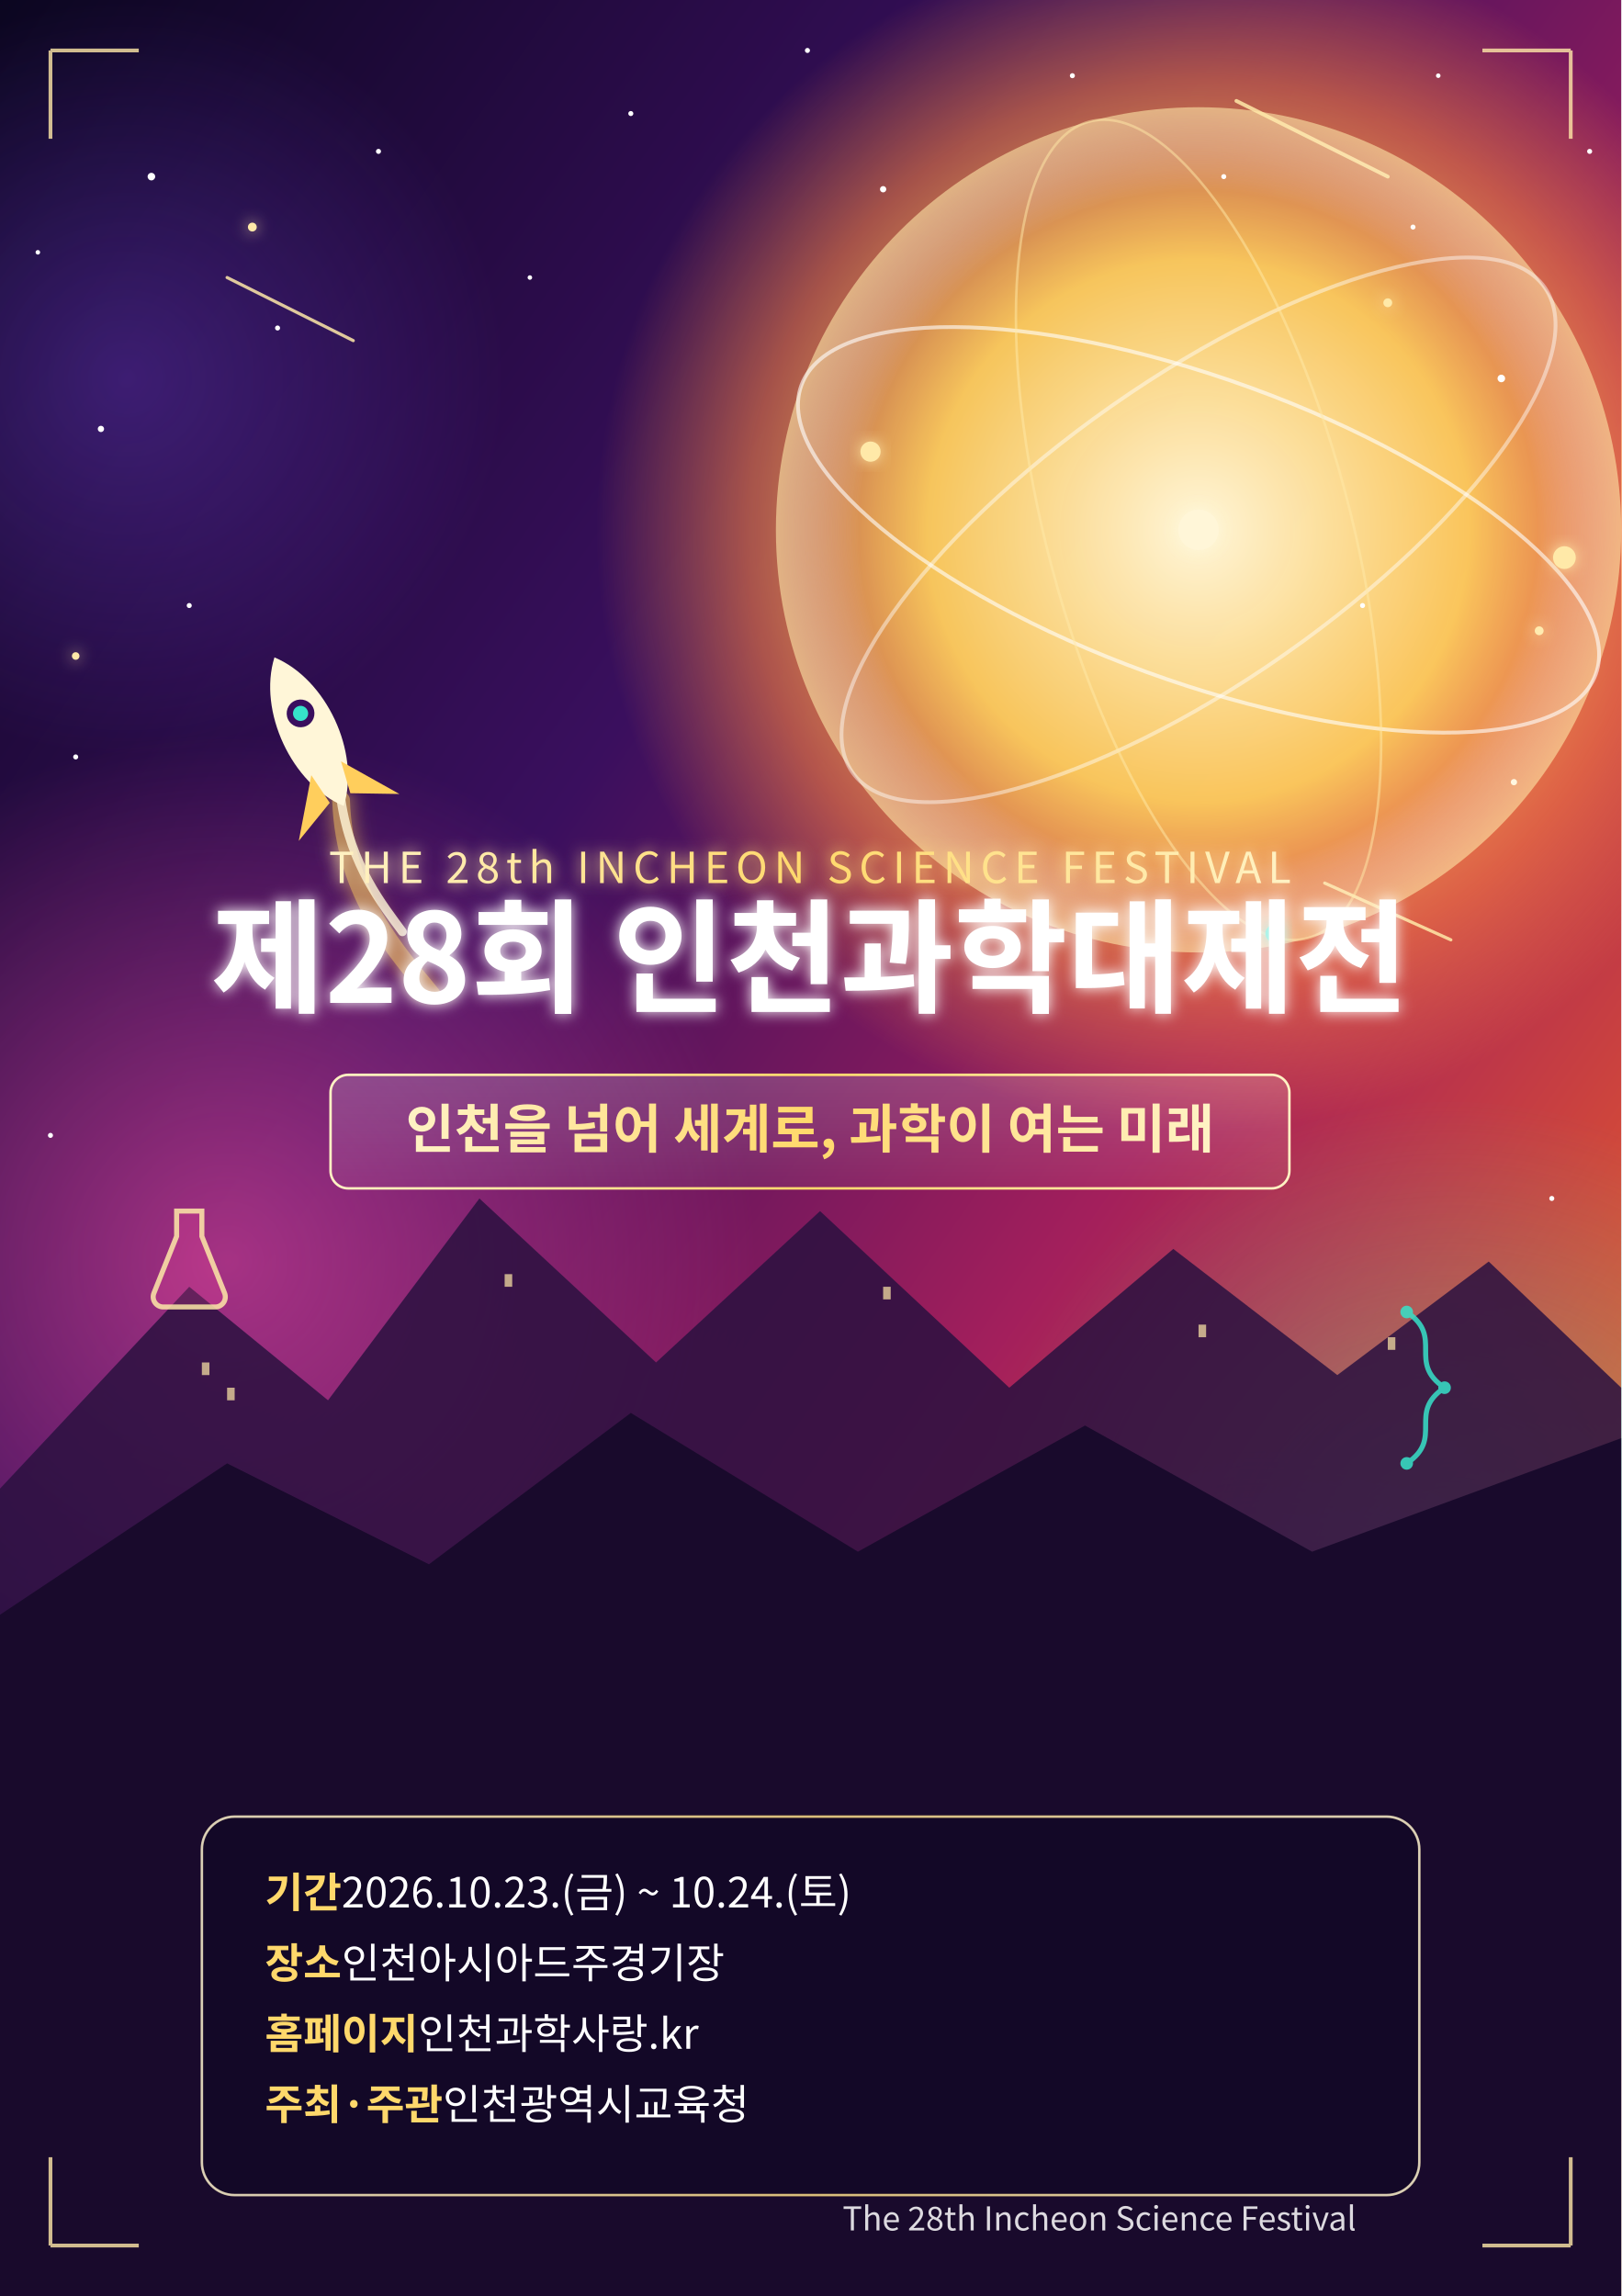
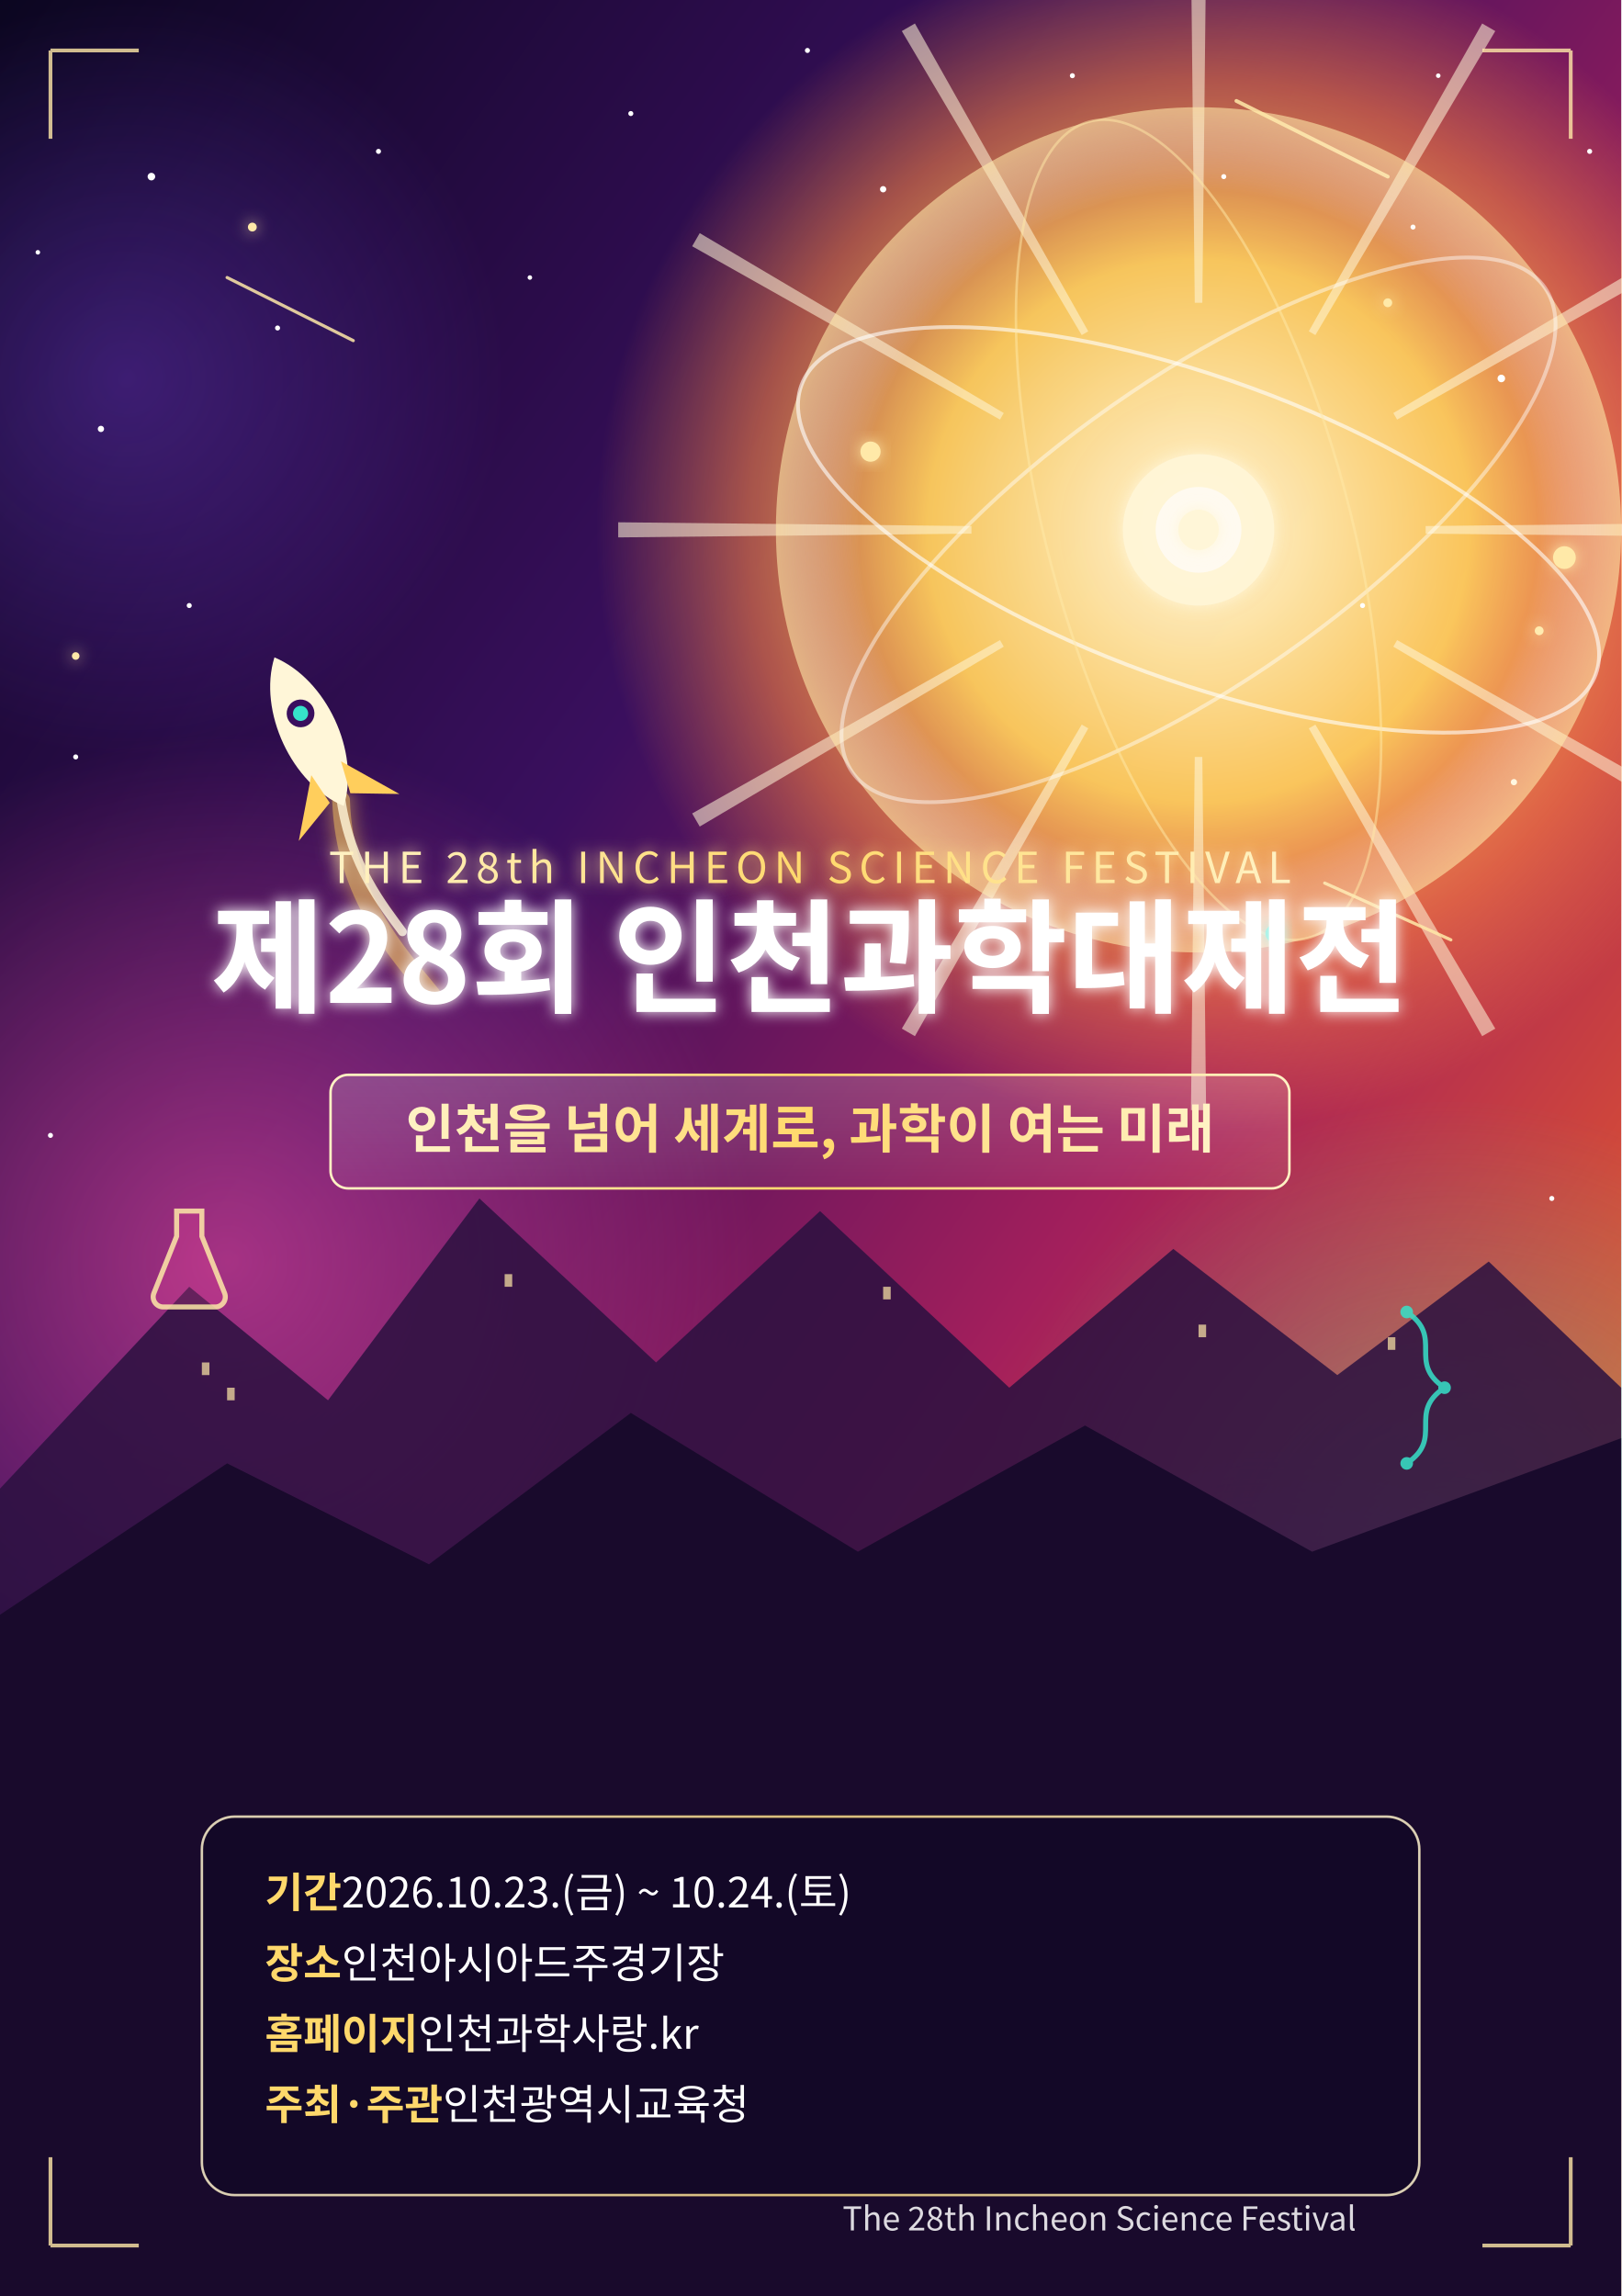
<svg xmlns="http://www.w3.org/2000/svg" width="257mm" height="364mm" viewBox="0 0 1285 1820" font-family="Noto Sans CJK KR, sans-serif">
  <defs>
    <linearGradient id="bg" x1="0%" y1="0%" x2="100%" y2="100%">
      <stop offset="0%" stop-color="#0b0620" />
      <stop offset="35%" stop-color="#3a0f5e" />
      <stop offset="60%" stop-color="#a31f5c" />
      <stop offset="80%" stop-color="#e0552f" />
      <stop offset="100%" stop-color="#ffc24b" />
    </linearGradient>
    <radialGradient id="sun" cx="50%" cy="50%" r="50%">
      <stop offset="0%" stop-color="#fff6d8" />
      <stop offset="45%" stop-color="#ffce5c" stop-opacity="0.95" />
      <stop offset="75%" stop-color="#ff8a3d" stop-opacity="0.55" />
      <stop offset="100%" stop-color="#ff8a3d" stop-opacity="0" />
    </radialGradient>
    <radialGradient id="nebulaPink" cx="50%" cy="50%" r="50%">
      <stop offset="0%" stop-color="#ff4fa3" stop-opacity="0.55" />
      <stop offset="100%" stop-color="#ff4fa3" stop-opacity="0" />
    </radialGradient>
    <radialGradient id="nebulaTeal" cx="50%" cy="50%" r="50%">
      <stop offset="0%" stop-color="#36e2c9" stop-opacity="0.4" />
      <stop offset="100%" stop-color="#36e2c9" stop-opacity="0" />
    </radialGradient>
    <radialGradient id="nebulaPurple" cx="50%" cy="50%" r="50%">
      <stop offset="0%" stop-color="#8a4dff" stop-opacity="0.5" />
      <stop offset="100%" stop-color="#8a4dff" stop-opacity="0" />
    </radialGradient>
    <linearGradient id="panel" x1="0%" y1="0%" x2="0%" y2="100%">
      <stop offset="0%" stop-color="#ffffff" stop-opacity="0.18" />
      <stop offset="100%" stop-color="#ffffff" stop-opacity="0.05" />
    </linearGradient>
    <linearGradient id="goldText" x1="0%" y1="0%" x2="100%" y2="0%">
      <stop offset="0%" stop-color="#fff2c4" />
      <stop offset="50%" stop-color="#ffd86b" />
      <stop offset="100%" stop-color="#fff2c4" />
    </linearGradient>
    <radialGradient id="ringGlow" cx="50%" cy="50%" r="50%">
      <stop offset="80%" stop-color="#ffffff" stop-opacity="0" />
      <stop offset="100%" stop-color="#ffe9a8" stop-opacity="0.6" />
    </radialGradient>
    <filter id="glow" x="-50%" y="-50%" width="200%" height="200%">
      <feGaussianBlur stdDeviation="6" result="b" />
      <feMerge>
        <feMergeNode in="b" />
        <feMergeNode in="SourceGraphic" />
      </feMerge>
    </filter>
  </defs>
  <rect x="0" y="0" width="1285" height="1820" fill="url(#bg)" />
  <circle cx="180" cy="1000" r="420" fill="url(#nebulaPink)" />
  <circle cx="1150" cy="1250" r="380" fill="url(#nebulaTeal)" />
  <circle cx="1000" cy="1500" r="350" fill="url(#nebulaPurple)" />
  <circle cx="100" cy="300" r="300" fill="url(#nebulaPurple)" opacity="0.6" />
  <circle cx="950" cy="420" r="480" fill="url(#sun)" />
+   <g transform="translate(950,420)" opacity="0.55">
+     <g fill="#fff6d8">
+       <path d="M-6 -460 L6 -460 L3 -180 L-3 -180 Z" transform="rotate(0)" />
+       <path d="M-6 -460 L6 -460 L3 -180 L-3 -180 Z" transform="rotate(30)" />
+       <path d="M-6 -460 L6 -460 L3 -180 L-3 -180 Z" transform="rotate(60)" />
+       <path d="M-6 -460 L6 -460 L3 -180 L-3 -180 Z" transform="rotate(90)" />
+       <path d="M-6 -460 L6 -460 L3 -180 L-3 -180 Z" transform="rotate(120)" />
+       <path d="M-6 -460 L6 -460 L3 -180 L-3 -180 Z" transform="rotate(150)" />
+       <path d="M-6 -460 L6 -460 L3 -180 L-3 -180 Z" transform="rotate(180)" />
+       <path d="M-6 -460 L6 -460 L3 -180 L-3 -180 Z" transform="rotate(210)" />
+       <path d="M-6 -460 L6 -460 L3 -180 L-3 -180 Z" transform="rotate(240)" />
+       <path d="M-6 -460 L6 -460 L3 -180 L-3 -180 Z" transform="rotate(270)" />
+       <path d="M-6 -460 L6 -460 L3 -180 L-3 -180 Z" transform="rotate(300)" />
+       <path d="M-6 -460 L6 -460 L3 -180 L-3 -180 Z" transform="rotate(330)" />
+     </g>
+   </g>
+   <circle cx="950" cy="420" r="60" fill="#fff6d8" opacity="0.9" filter="url(#glow)" />
+   <circle cx="950" cy="420" r="34" fill="#fffaf0" />
  <g fill="#ffffff">
    <circle cx="120" cy="140" r="3" />
    <circle cx="220" cy="260" r="2" />
    <circle cx="80" cy="340" r="2.5" />
    <circle cx="300" cy="120" r="2" />
    <circle cx="1120" cy="180" r="2" />
    <circle cx="1190" cy="300" r="3" />
    <circle cx="60" cy="600" r="2" />
    <circle cx="1200" cy="620" r="2.5" />
    <circle cx="40" cy="900" r="2" />
    <circle cx="1230" cy="950" r="2" />
    <circle cx="500" cy="90" r="2" />
    <circle cx="700" cy="150" r="2.5" />
    <circle cx="850" cy="60" r="2" />
    <circle cx="150" cy="480" r="2" />
    <circle cx="1080" cy="480" r="2" />
    <circle cx="970" cy="140" r="2" />
    <circle cx="420" cy="220" r="1.8" />
    <circle cx="1260" cy="120" r="2" />
    <circle cx="30" cy="200" r="1.8" />
    <circle cx="640" cy="40" r="2" />
    <circle cx="1140" cy="60" r="1.8" />
  </g>
  <g fill="#ffe9a8" filter="url(#glow)">
    <circle cx="200" cy="180" r="3.5" />
    <circle cx="1100" cy="240" r="3.5" />
    <circle cx="60" cy="520" r="3" />
    <circle cx="1220" cy="500" r="3.5" />
  </g>
  <g stroke="#ffe9a8" stroke-linecap="round" opacity="0.85">
    <line x1="980" y1="80" x2="1100" y2="140" stroke-width="3" />
    <line x1="180" y1="220" x2="280" y2="270" stroke-width="2.5" />
    <line x1="1050" y1="700" x2="1150" y2="745" stroke-width="2.5" />
  </g>
  <path d="M0 1180 L150 1020 L260 1110 L380 950 L520 1080 L650 960 L800 1100 L930 990 L1060 1090 L1180 1000 L1285 1100 L1285 1820 L0 1820 Z" fill="#2a1140" opacity="0.85" />
  <path d="M0 1280 L180 1160 L340 1240 L500 1120 L680 1230 L860 1130 L1040 1230 L1285 1140 L1285 1820 L0 1820 Z" fill="#190a2c" />
  <g fill="#ffe9a8" opacity="0.7">
    <rect x="160" y="1080" width="6" height="10" />
    <rect x="180" y="1100" width="6" height="10" />
    <rect x="400" y="1010" width="6" height="10" />
    <rect x="700" y="1020" width="6" height="10" />
    <rect x="950" y="1050" width="6" height="10" />
    <rect x="1100" y="1060" width="6" height="10" />
  </g>
  <g transform="translate(950,420)">
    <circle r="335" fill="url(#ringGlow)" />
    <ellipse rx="335" ry="120" fill="none" stroke="#ffffff" stroke-width="3" opacity="0.6" transform="rotate(20)" />
    <ellipse rx="335" ry="120" fill="none" stroke="#ffffff" stroke-width="3" opacity="0.45" transform="rotate(-35)" />
    <ellipse rx="335" ry="120" fill="none" stroke="#ffe9a8" stroke-width="2" opacity="0.5" transform="rotate(75)" />
    <circle r="16" fill="#fff6d8" filter="url(#glow)" />
    <circle cx="290" cy="22" r="9" fill="#ffe9a8" filter="url(#glow)" />
    <circle cx="-260" cy="-62" r="8" fill="#ffe9a8" filter="url(#glow)" />
    <circle cx="60" cy="320" r="7" fill="#36e2c9" filter="url(#glow)" />
  </g>
  <g transform="translate(245,580) rotate(-25)">
    <path d="M0 60 C-30 130 -10 190 0 230" stroke="#ffce5c" stroke-width="14" fill="none" opacity="0.6" stroke-linecap="round" filter="url(#glow)" />
    <path d="M0 60 C-15 110 -5 150 0 175" stroke="#fff6d8" stroke-width="7" fill="none" opacity="0.8" stroke-linecap="round" />
    <path d="M0 -65 C30 -32 30 32 0 65 C-30 32 -30 -32 0 -65 Z" fill="#fff6d8" />
    <path d="M-13 32 L-44 75 L-9 58 Z" fill="#ffce5c" />
    <path d="M13 32 L44 75 L9 58 Z" fill="#ffce5c" />
    <circle cx="0" cy="-16" r="11" fill="#3a0f5e" />
    <circle cx="0" cy="-16" r="6" fill="#36e2c9" />
  </g>
  <g transform="translate(150,1000)" fill="none" stroke="#ffe9a8" stroke-width="4" opacity="0.85">
    <path d="M-10 -40 h20 v20 l18 45 a8 8 0 0 1 -8 11 h-40 a8 8 0 0 1 -8 -11 l18 -45 Z" fill="#ff4fa3" fill-opacity="0.25" />
  </g>
  <g transform="translate(1130,1080)" stroke="#36e2c9" stroke-width="4" fill="none" opacity="0.85">
    <path d="M-15 -40 C15 -20 -15 0 15 20 C-15 40 15 60 -15 80" />
    <circle cx="-15" cy="-40" r="3" fill="#36e2c9" />
    <circle cx="15" cy="20" r="3" fill="#36e2c9" />
    <circle cx="-15" cy="80" r="3" fill="#36e2c9" />
  </g>
  <g stroke="#ffe9a8" stroke-width="3" opacity="0.8" fill="none">
    <path d="M40 40 h70 M40 40 v70" />
    <path d="M1245 40 h-70 M1245 40 v70" />
    <path d="M40 1780 h70 M40 1780 v-70" />
    <path d="M1245 1780 h-70 M1245 1780 v-70" />
  </g>
  <text x="642" y="700" text-anchor="middle" fill="url(#goldText)" font-size="34" letter-spacing="5" filter="url(#glow)">THE 28th INCHEON SCIENCE FESTIVAL</text>
  <text x="642" y="795" text-anchor="middle" fill="#ffffff" font-size="98" font-weight="700" filter="url(#glow)">제28회 인천과학대제전</text>
  <rect x="262" y="852" width="760" height="90" rx="14" fill="url(#panel)" stroke="url(#goldText)" stroke-width="2" />
  <text x="642" y="910" text-anchor="middle" fill="url(#goldText)" font-size="42" font-weight="700">인천을 넘어 세계로, 과학이 여는 미래</text>
  <rect x="160" y="1440" width="965" height="300" rx="26" fill="#120726" opacity="0.8" stroke="url(#goldText)" stroke-width="2" />
  <rect x="160" y="1440" width="965" height="300" rx="26" fill="none" stroke="#ffffff" stroke-width="1" opacity="0.25" />
  <g fill="#ffffff" font-size="33">
    <text x="210" y="1512">
      <tspan fill="#ffd86b" font-weight="700">기간 </tspan>2026.10.23.(금) ~ 10.24.(토)</text>
    <text x="210" y="1568">
      <tspan fill="#ffd86b" font-weight="700">장소 </tspan>인천아시아드주경기장</text>
    <text x="210" y="1624">
      <tspan fill="#ffd86b" font-weight="700">홈페이지 </tspan>인천과학사랑.kr</text>
    <text x="210" y="1680">
      <tspan fill="#ffd86b" font-weight="700">주최·주관 </tspan>인천광역시교육청</text>
  </g>
  <text x="1075" y="1768" text-anchor="end" fill="#ffffff" font-size="26" opacity="0.85">The 28th Incheon Science Festival</text>
</svg>
